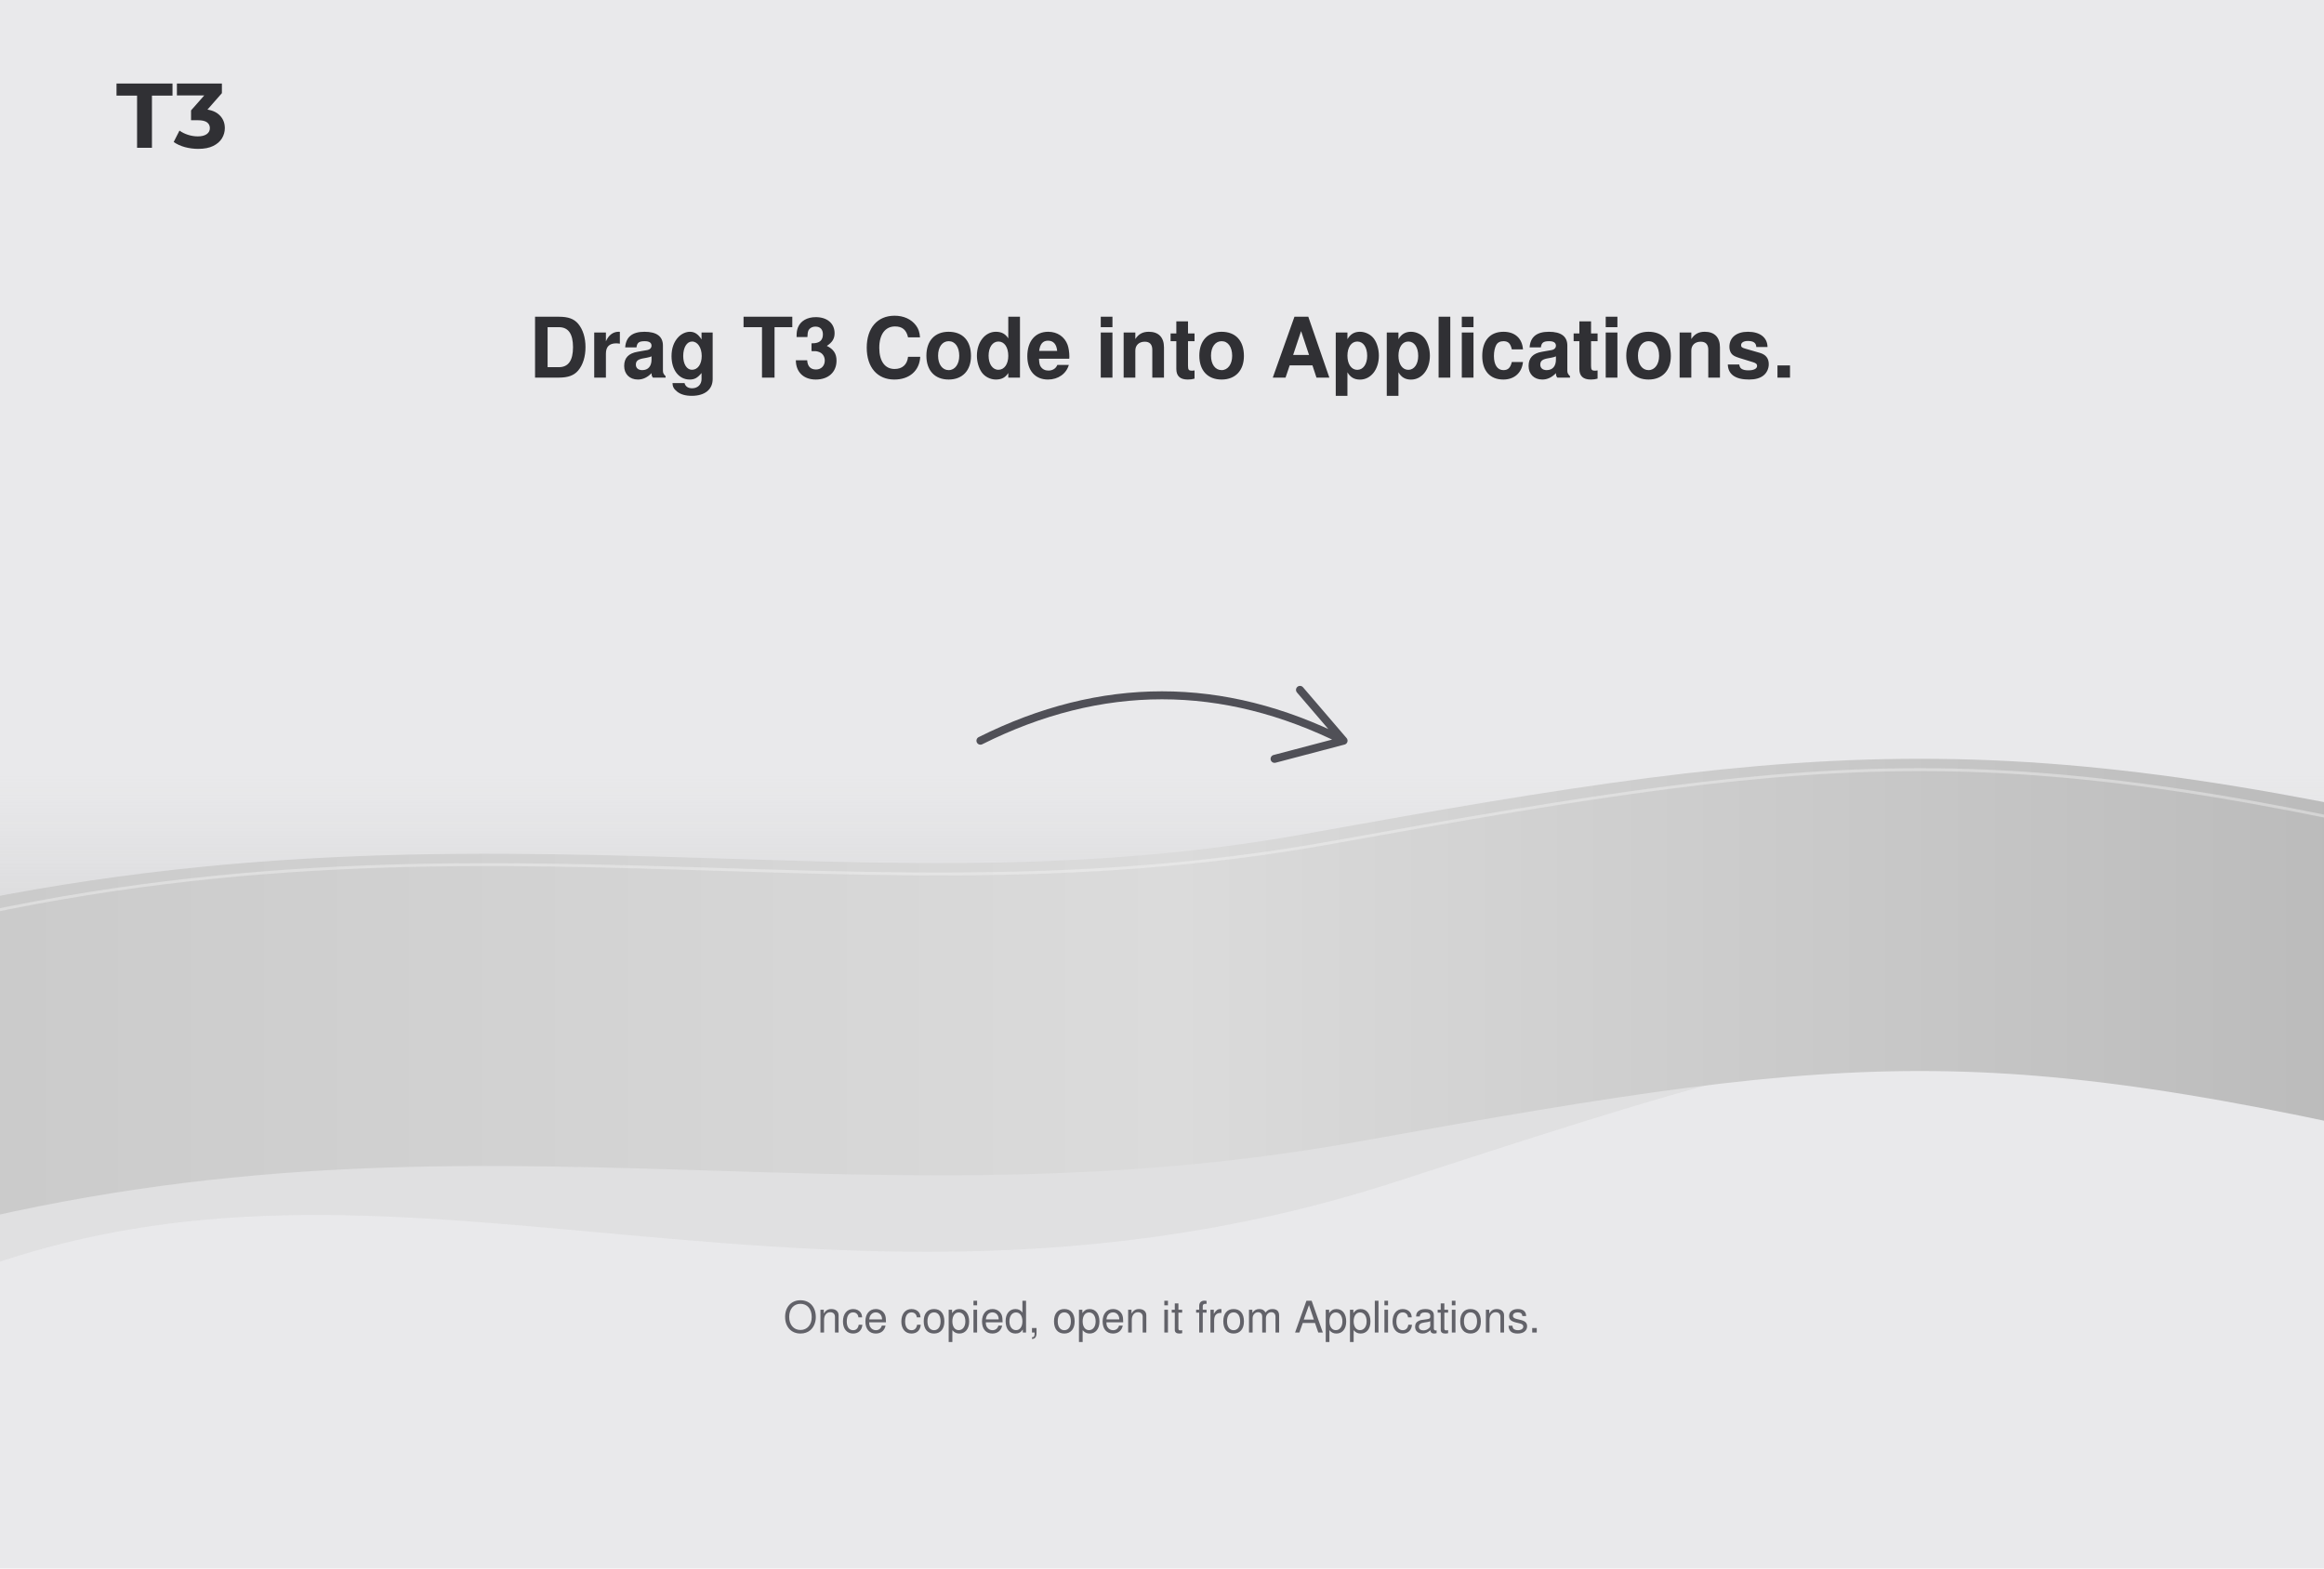
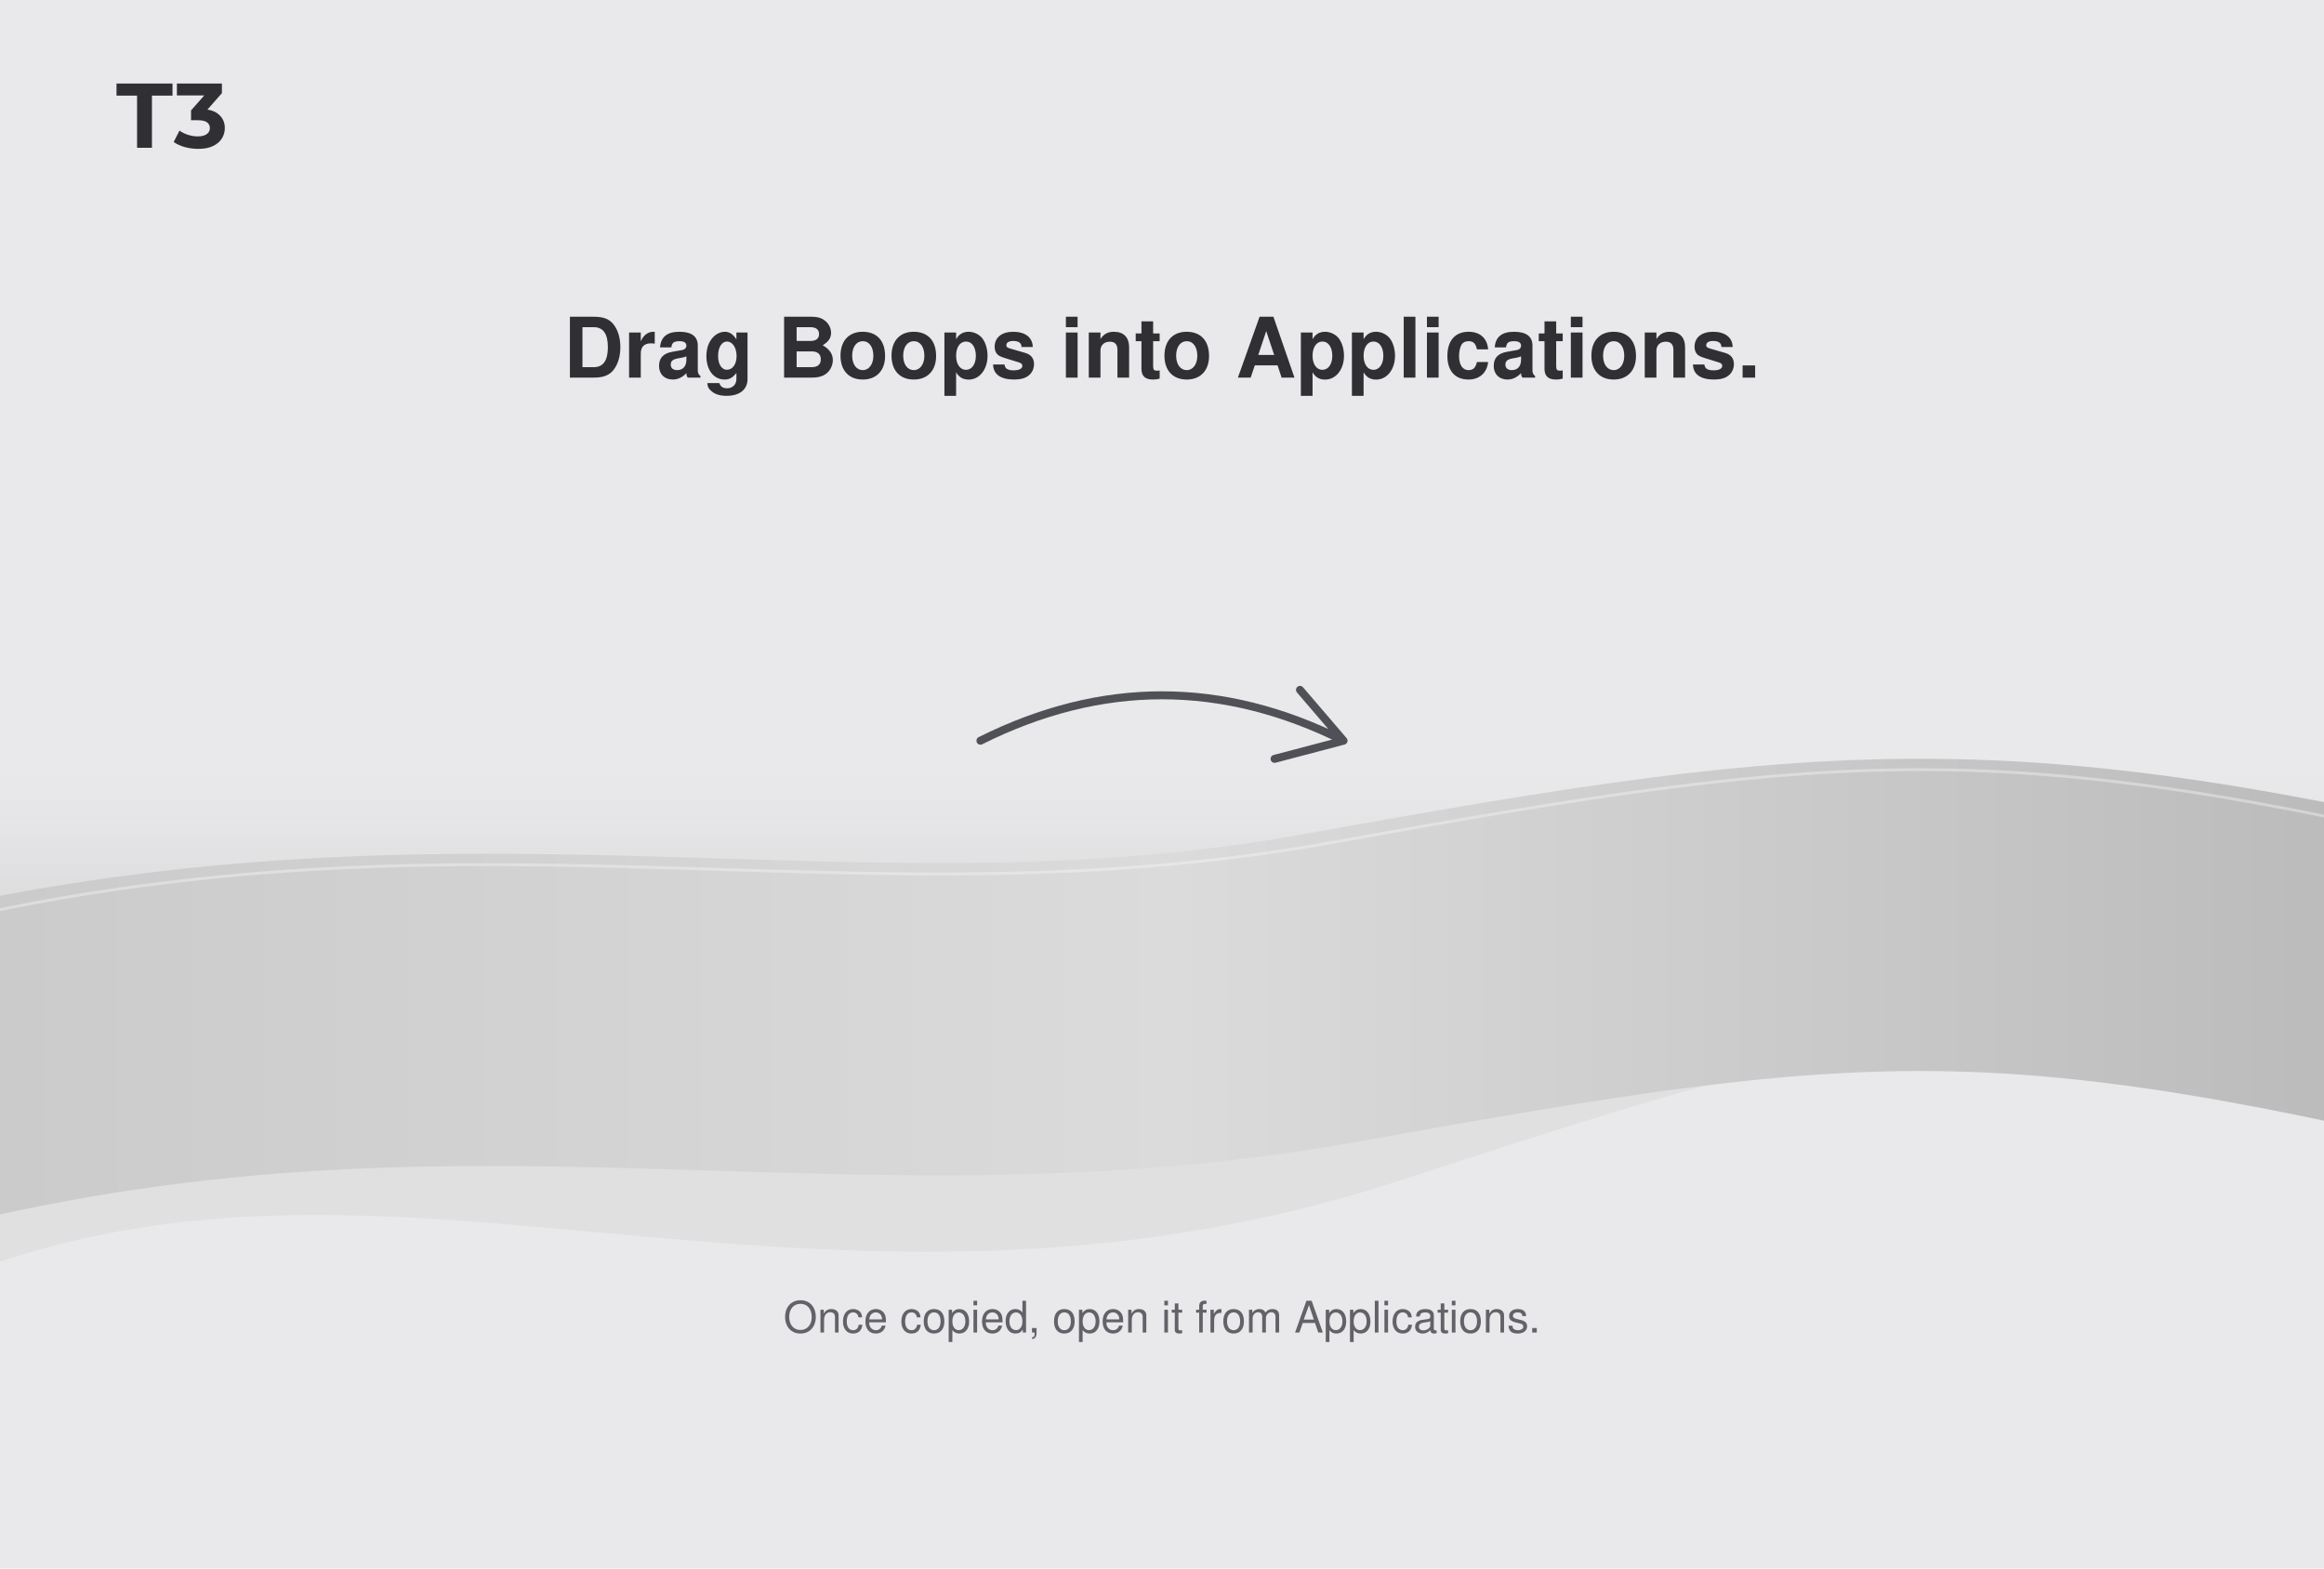
<svg xmlns="http://www.w3.org/2000/svg" width="1280" height="864" viewBox="0 0 640 432">
  <defs>
    <linearGradient id="veil" x1="0" y1="0" x2="0" y2="1">
      <stop stop-color="#B7B7B7" stop-opacity="0" />
      <stop offset=".55" stop-color="#A5A5A5" stop-opacity=".24" />
      <stop offset="1" stop-color="#D1D1D1" stop-opacity=".4" />
    </linearGradient>
    <linearGradient id="silk" x1="0" y1="0" x2="1" y2="0">
      <stop stop-color="#C8C8C8" />
      <stop offset=".5" stop-color="#DBDBDB" />
      <stop offset="1" stop-color="#B5B5B5" />
    </linearGradient>
  </defs>
  <rect width="640" height="432" fill="#E9E9EB" />
  <path d="M-60 293C95 220 214 304 362 256S559 191 707 257" stroke="url(#veil)" stroke-width="146" fill="none" opacity="1" stroke-linecap="round" stroke-linejoin="round" />
  <path d="M-60 306C113 252 223 298 367 272S553 242 707 280" stroke="url(#silk)" stroke-width="86" fill="none" opacity="1" stroke-linecap="round" stroke-linejoin="round" />
  <path d="M-60 266C113 212 223 258 367 232S553 202 707 240" stroke="#F5F5F5" stroke-width="0.8" fill="none" opacity="0.42" stroke-linecap="round" stroke-linejoin="round" />
  <svg x="32" y="23" width="30" height="18" viewBox="15.531 37 94.394 56.96" fill="#303034">
    <path d="M33.451 93V47.56H15.531V37H64.331V47.56H46.411V93H33.451ZM86.725 93.96C82.832 93.96 78.965 93.453 75.125 92.44C71.285 91.373 68.032 89.88 65.365 87.96L70.405 78.04C72.539 79.587 75.019 80.813 77.845 81.72C80.672 82.627 83.525 83.08 86.405 83.08C89.659 83.08 92.219 82.44 94.085 81.16C95.952 79.88 96.885 78.12 96.885 75.88C96.885 73.747 96.059 72.067 94.405 70.84C92.752 69.613 90.085 69 86.405 69H80.485V60.44L96.085 42.76L97.525 47.4H68.165V37H107.365V45.4L91.845 63.08L85.285 59.32H89.045C95.925 59.32 101.125 60.867 104.645 63.96C108.165 67.053 109.925 71.027 109.925 75.88C109.925 79.027 109.099 81.987 107.445 84.76C105.792 87.48 103.259 89.693 99.845 91.4C96.432 93.107 92.059 93.96 86.725 93.96Z" />
  </svg>
-   <text x="320" y="104" fill="#303034" font-family="Helvetica" font-size="23" font-weight="700" text-anchor="middle">Drag T3 Code into Applications.</text>
+   <text x="320" y="104" fill="#303034" font-family="Helvetica" font-size="23" font-weight="700" text-anchor="middle">Drag Boops into Applications.</text>
  <path d="M270 204Q320 179 370 204M358 190L370 204L351 209" stroke="#505057" stroke-width="2.2" fill="none" opacity="1" stroke-linecap="round" stroke-linejoin="round" />
  <text x="320" y="367" fill="#626269" font-family="Helvetica" font-size="12" font-weight="400" text-anchor="middle">Once copied, open it from Applications.</text>
</svg>
